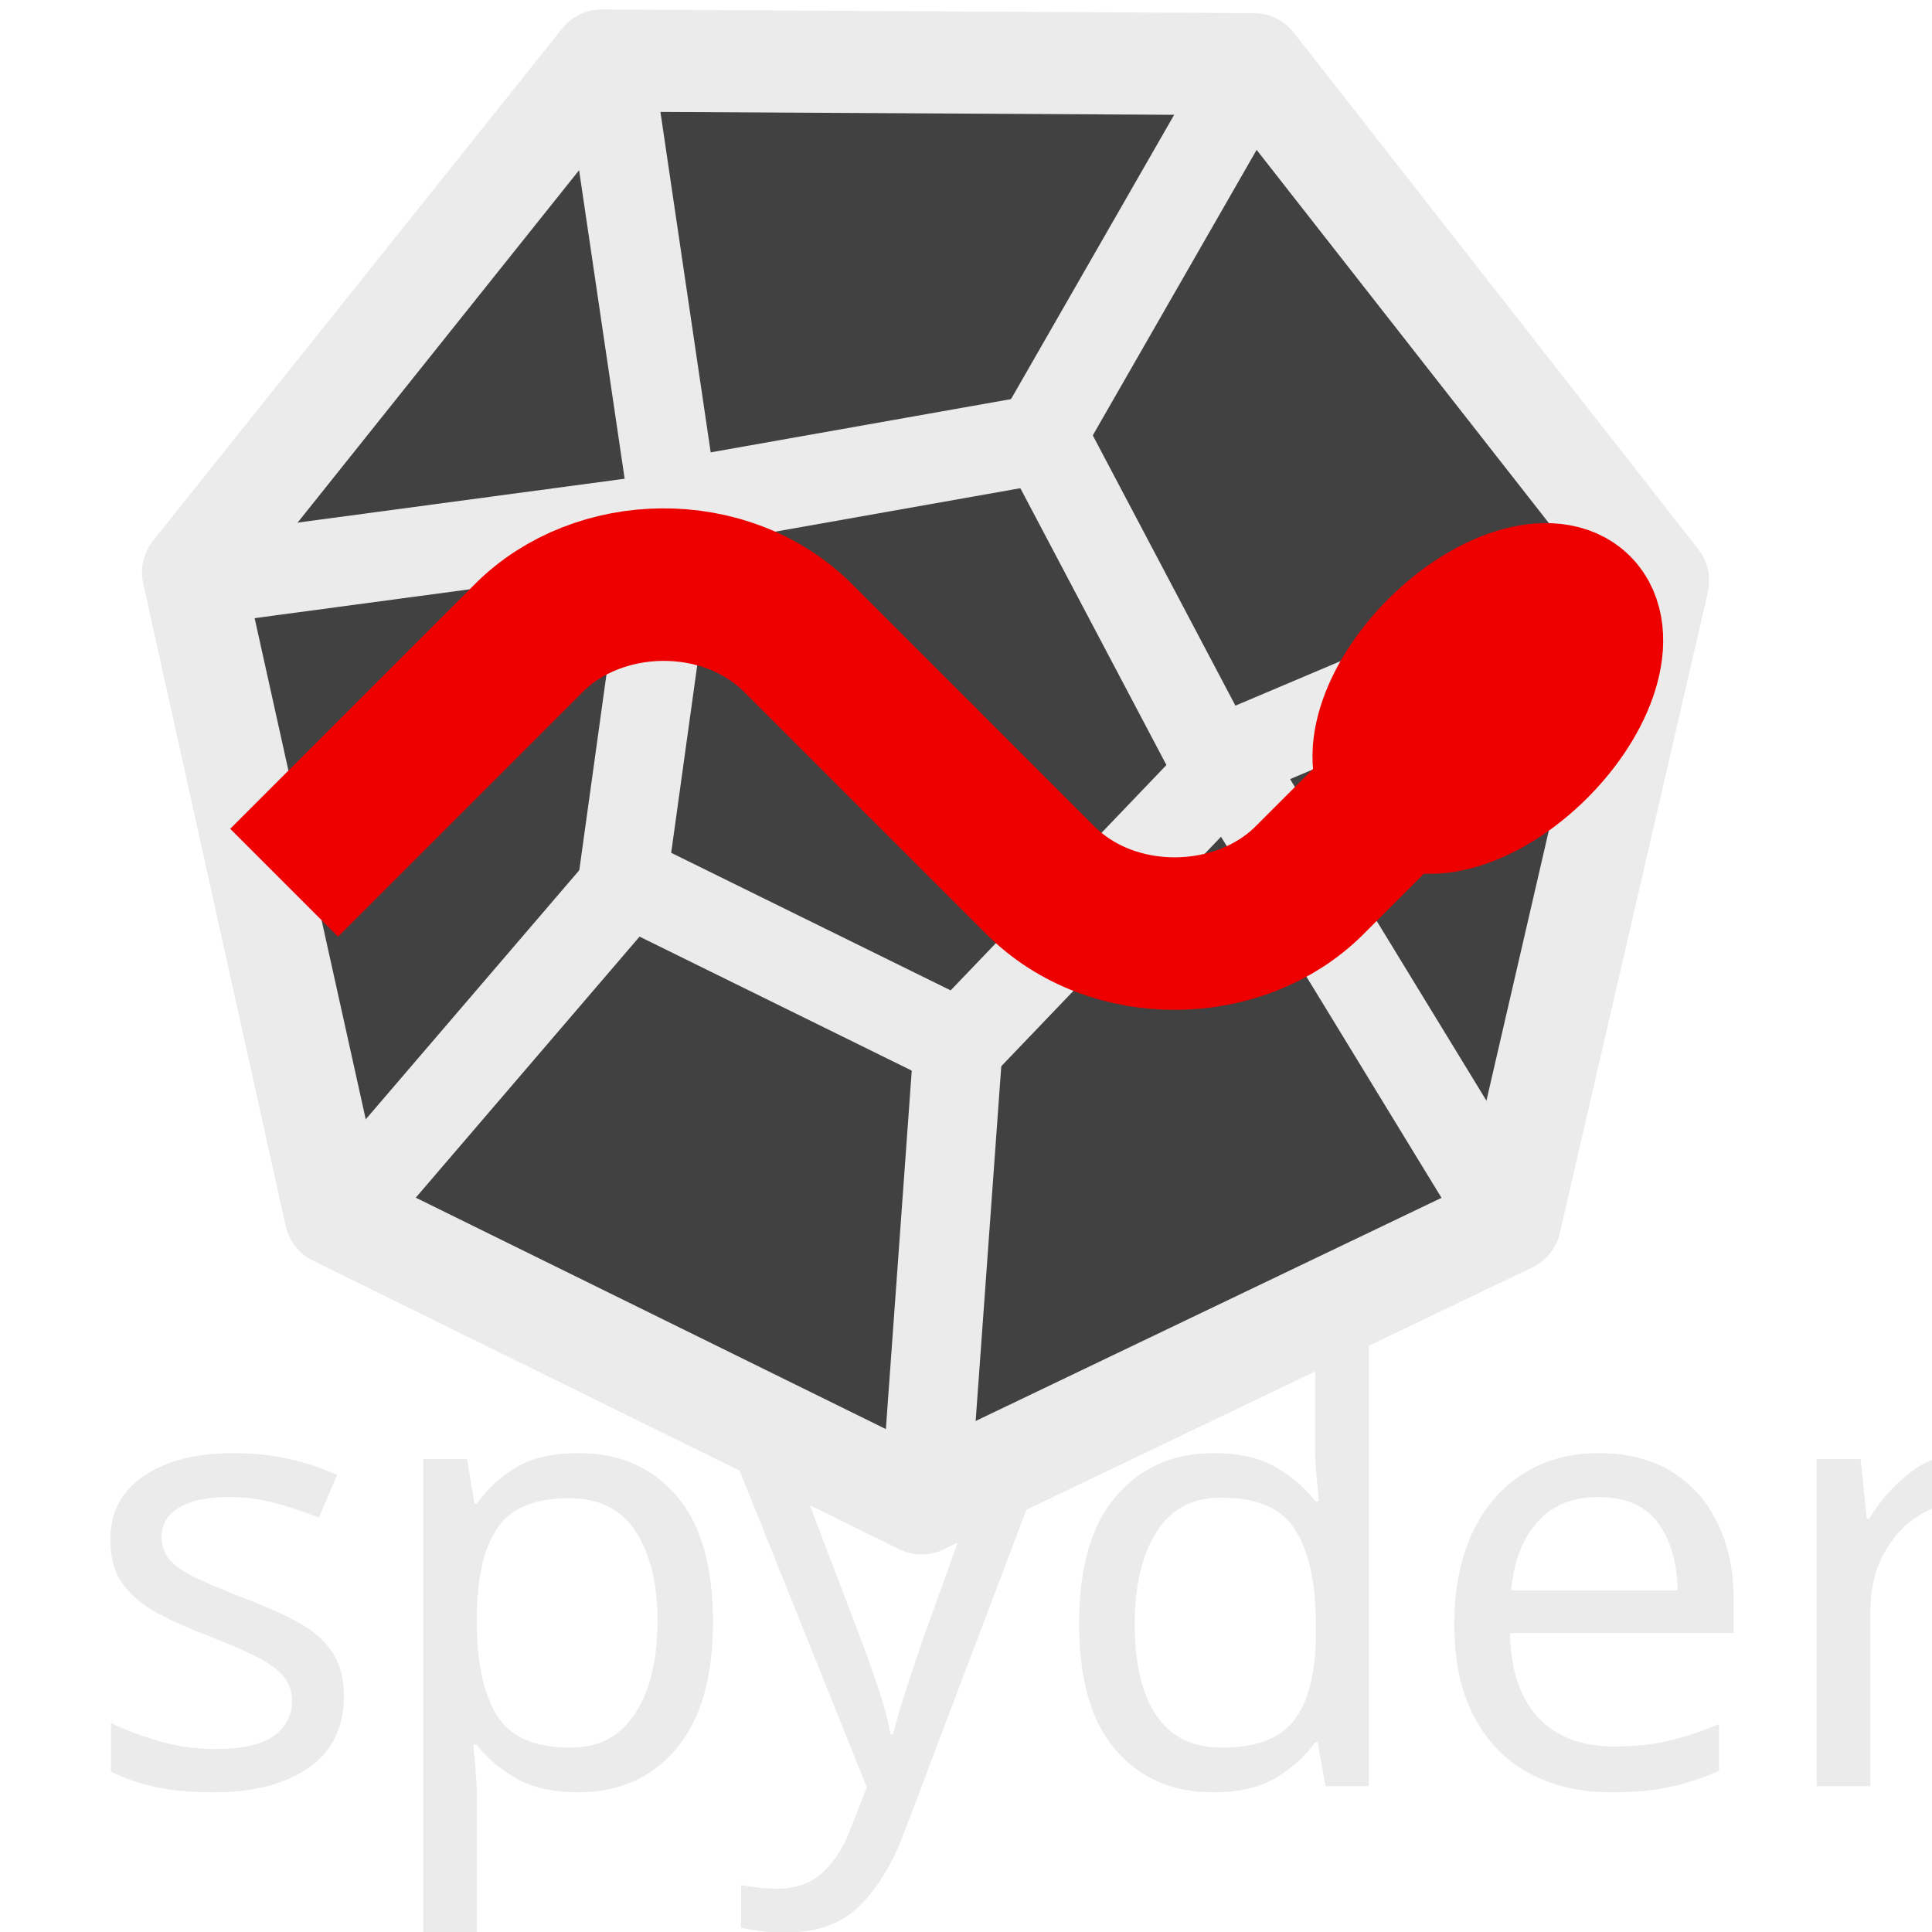
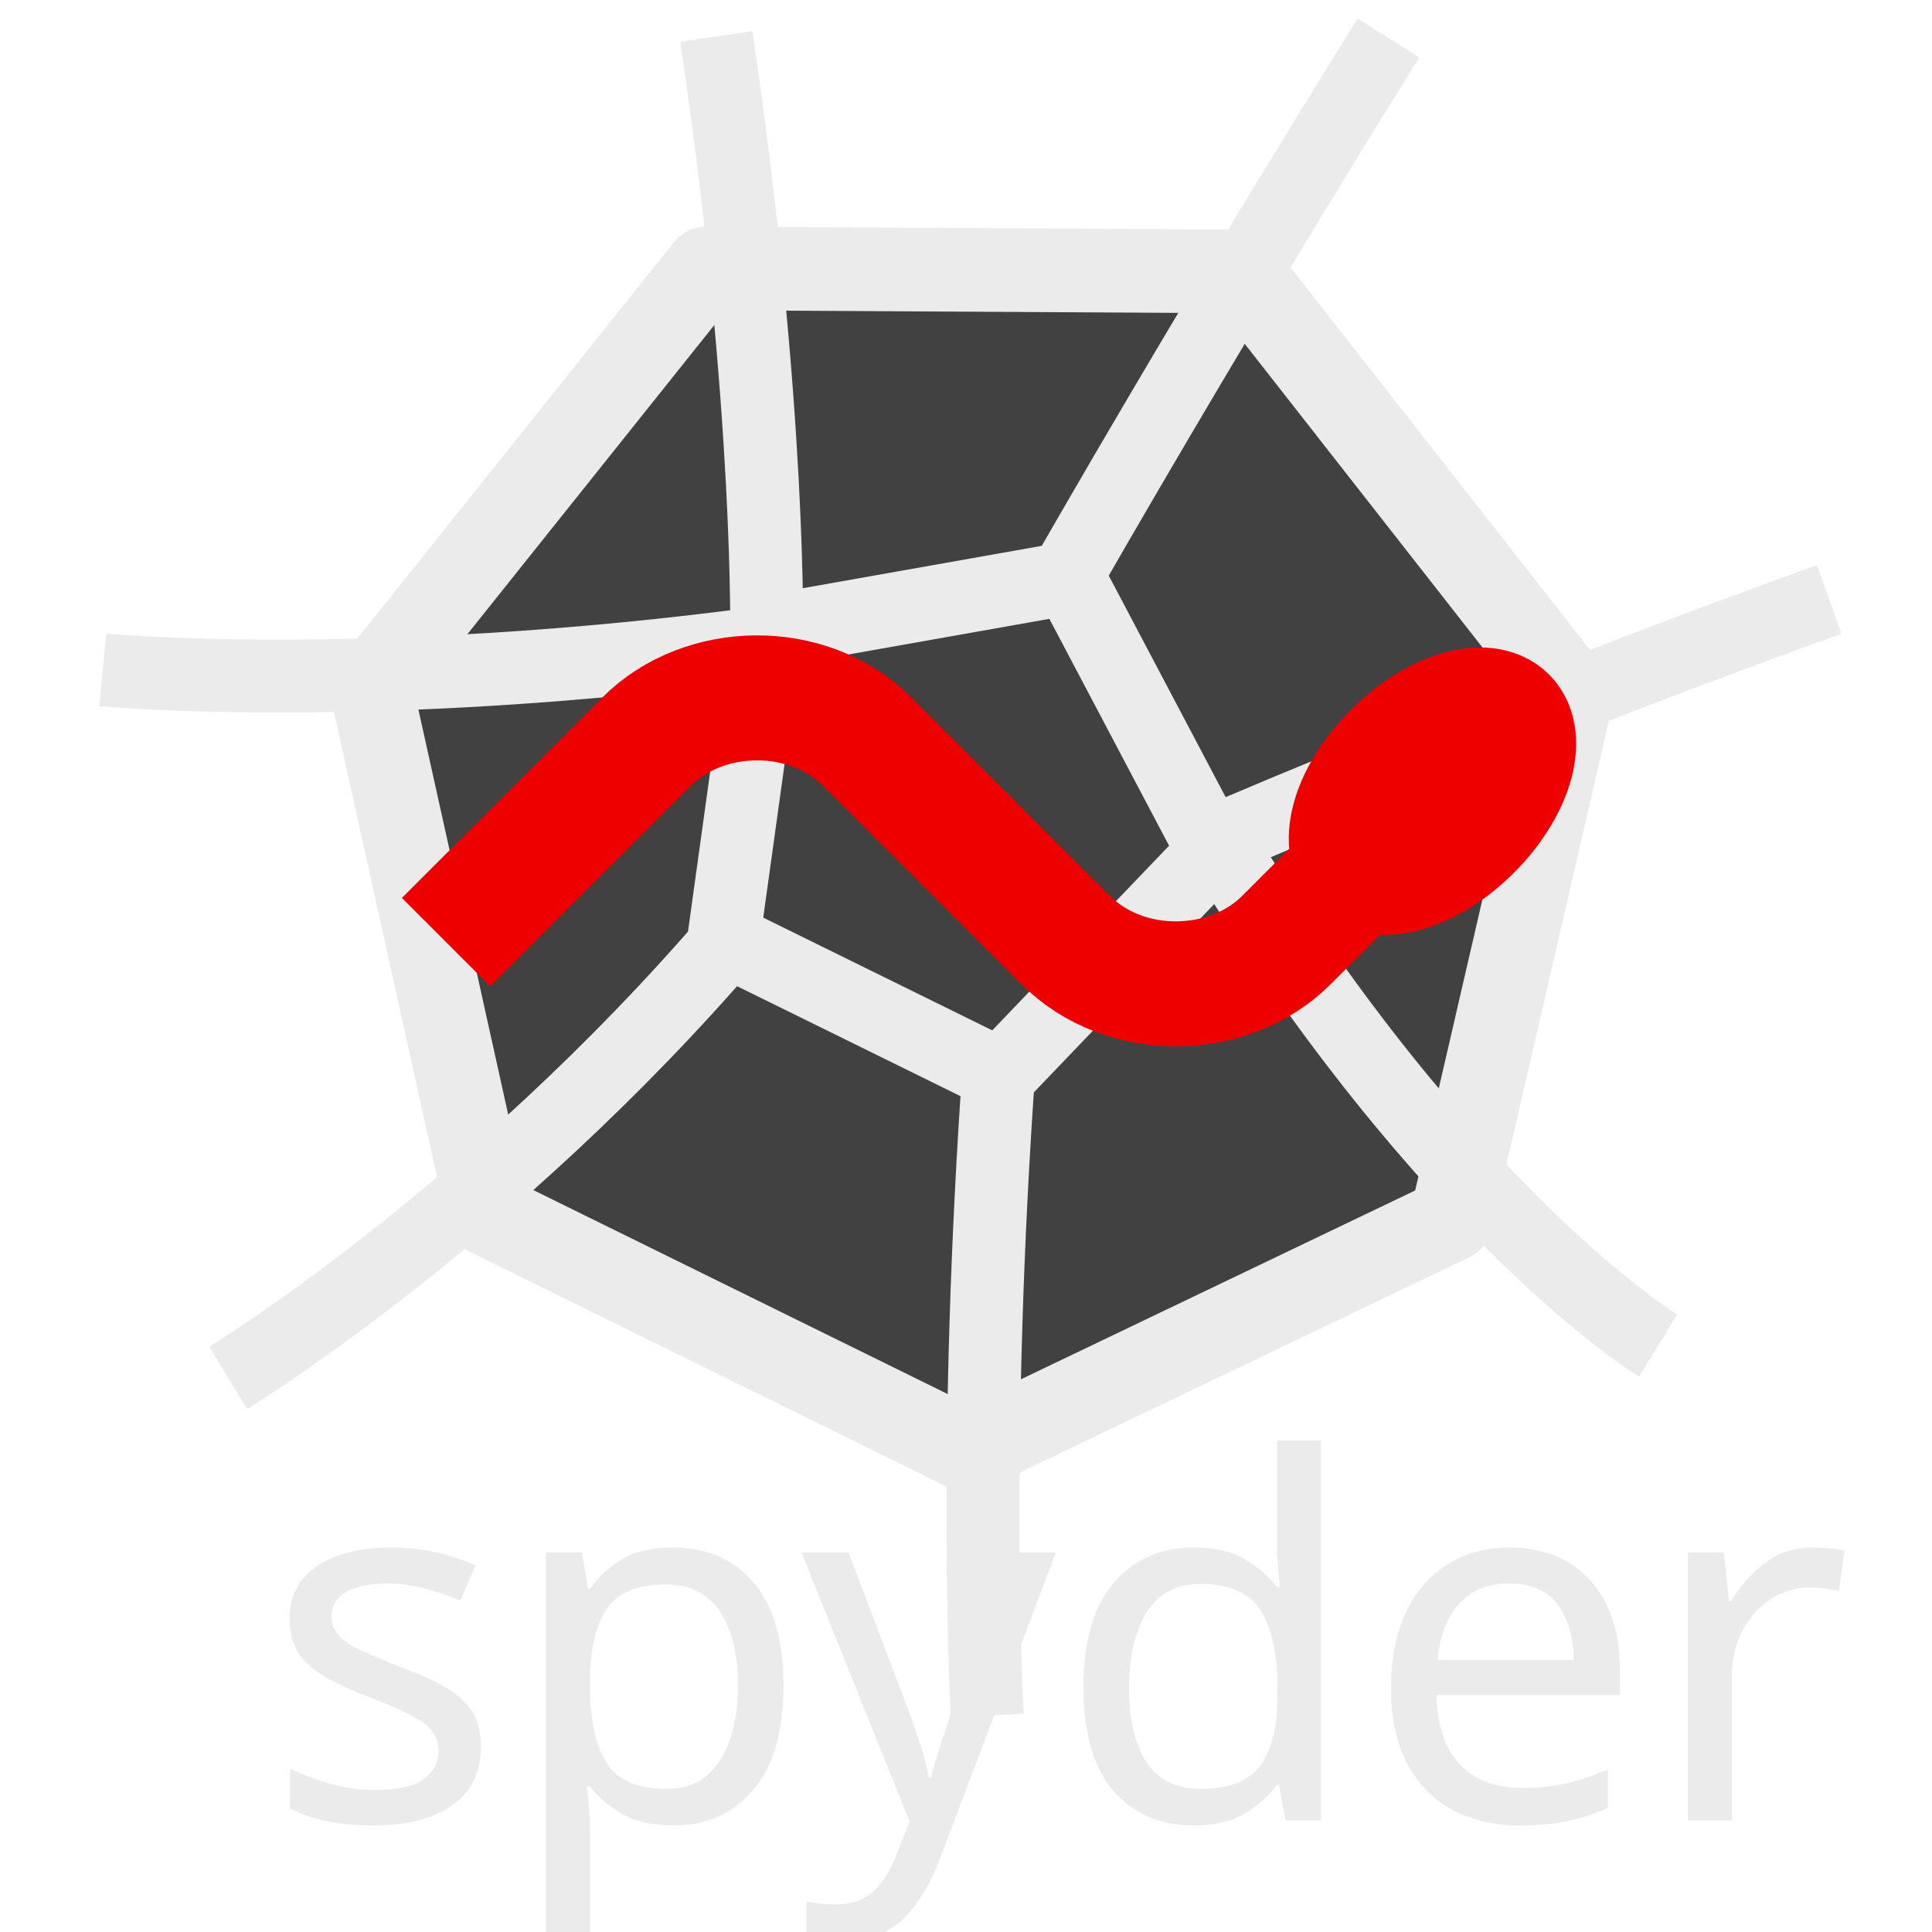
- <svg xmlns="http://www.w3.org/2000/svg" xmlns:xlink="http://www.w3.org/1999/xlink" version="1.0" width="152" height="152" id="svg2">
+ <svg xmlns="http://www.w3.org/2000/svg" xmlns:xlink="http://www.w3.org/1999/xlink" version="1.0" width="185.49" height="185.49" id="svg2">
  <defs id="defs4">
    <linearGradient id="linearGradient3350">
      <stop style="stop-color:#00cb2b;stop-opacity:0.248;" offset="0" id="stop3352" />
      <stop style="stop-color:#00cb2b;stop-opacity:1;" offset="1" id="stop3354" />
    </linearGradient>
    <linearGradient id="linearGradient3342">
      <stop style="stop-color:#005a85;stop-opacity:1;" offset="0" id="stop3344" />
      <stop style="stop-color:#005a85;stop-opacity:0.752;" offset="1" id="stop3346" />
    </linearGradient>
    <linearGradient id="linearGradient3310">
      <stop id="stop3312" offset="0" style="stop-color:#ae0202;stop-opacity:1;" />
      <stop id="stop3314" offset="1" style="stop-color:#e39494;stop-opacity:1;" />
    </linearGradient>
    <linearGradient id="linearGradient2795">
      <stop style="stop-color:#b8b8b8;stop-opacity:0.498" offset="0" id="stop2797" />
      <stop style="stop-color:#7f7f7f;stop-opacity:0" offset="1" id="stop2799" />
    </linearGradient>
    <linearGradient id="linearGradient2787">
      <stop style="stop-color:#7f7f7f;stop-opacity:0.5" offset="0" id="stop2789" />
      <stop style="stop-color:#7f7f7f;stop-opacity:0" offset="1" id="stop2791" />
    </linearGradient>
    <linearGradient id="linearGradient3676">
      <stop style="stop-color:#b2b2b2;stop-opacity:0.5" offset="0" id="stop3678" />
      <stop style="stop-color:#b3b3b3;stop-opacity:0" offset="1" id="stop3680" />
    </linearGradient>
    <linearGradient id="linearGradient3236">
      <stop style="stop-color:#f4f4f4;stop-opacity:1" offset="0" id="stop3244" />
      <stop style="stop-color:#ffffff;stop-opacity:1" offset="1" id="stop3240" />
    </linearGradient>
    <linearGradient id="linearGradient4671">
      <stop style="stop-color:#ffd43b;stop-opacity:1" offset="0" id="stop4673" />
      <stop style="stop-color:#ffe873;stop-opacity:1" offset="1" id="stop4675" />
    </linearGradient>
    <linearGradient id="linearGradient4689">
      <stop style="stop-color:#5a9fd4;stop-opacity:1" offset="0" id="stop4691" />
      <stop style="stop-color:#306998;stop-opacity:1" offset="1" id="stop4693" />
    </linearGradient>
    <linearGradient x1="224.24" y1="144.757" x2="-65.309" y2="144.757" id="linearGradient2987" xlink:href="#linearGradient4671" gradientUnits="userSpaceOnUse" gradientTransform="translate(100.2702,99.61116)" />
    <linearGradient x1="172.942" y1="77.476" x2="26.67" y2="76.313" id="linearGradient2990" xlink:href="#linearGradient4689" gradientUnits="userSpaceOnUse" gradientTransform="translate(100.2702,99.61116)" />
    <linearGradient x1="172.942" y1="77.476" x2="26.67" y2="76.313" id="linearGradient2587" xlink:href="#linearGradient4689" gradientUnits="userSpaceOnUse" gradientTransform="translate(100.2702,99.61116)" />
    <linearGradient x1="224.24" y1="144.757" x2="-65.309" y2="144.757" id="linearGradient2589" xlink:href="#linearGradient4671" gradientUnits="userSpaceOnUse" gradientTransform="translate(100.2702,99.61116)" />
    <linearGradient x1="172.942" y1="77.476" x2="26.67" y2="76.313" id="linearGradient2248" xlink:href="#linearGradient4689" gradientUnits="userSpaceOnUse" gradientTransform="translate(100.2702,99.61116)" />
    <linearGradient x1="224.24" y1="144.757" x2="-65.309" y2="144.757" id="linearGradient2250" xlink:href="#linearGradient4671" gradientUnits="userSpaceOnUse" gradientTransform="translate(100.2702,99.61116)" />
    <linearGradient x1="224.24" y1="144.757" x2="-65.309" y2="144.757" id="linearGradient2255" xlink:href="#linearGradient4671" gradientUnits="userSpaceOnUse" gradientTransform="matrix(0.562541,0,0,0.567972,-11.5974,-7.60954)" />
    <linearGradient x1="172.942" y1="76.176" x2="26.67" y2="76.313" id="linearGradient2258" xlink:href="#linearGradient4689" gradientUnits="userSpaceOnUse" gradientTransform="matrix(0.562541,0,0,0.567972,-11.5974,-7.60954)" />
    <radialGradient cx="61.519" cy="132.286" r="29.037" fx="61.519" fy="132.286" id="radialGradient2801" xlink:href="#linearGradient2795" gradientUnits="userSpaceOnUse" gradientTransform="matrix(1,0,0,0.177966,0,108.7434)" />
    <linearGradient x1="150.961" y1="192.352" x2="112.031" y2="137.273" id="linearGradient1475" xlink:href="#linearGradient4671" gradientUnits="userSpaceOnUse" gradientTransform="matrix(0.562541,0,0,0.567972,-9.399749,-5.305317)" />
    <linearGradient x1="26.649" y1="20.604" x2="135.665" y2="114.398" id="linearGradient1478" xlink:href="#linearGradient4689" gradientUnits="userSpaceOnUse" gradientTransform="matrix(0.562541,0,0,0.567972,-9.399749,-5.305317)" />
    <radialGradient cx="61.519" cy="132.286" r="29.037" fx="61.519" fy="132.286" id="radialGradient1480" xlink:href="#linearGradient2795" gradientUnits="userSpaceOnUse" gradientTransform="matrix(2.382716e-8,-0.296405,1.43676,4.683673e-7,-128.544,150.5202)" />
    <radialGradient xlink:href="#linearGradient2795" id="radialGradient2421" gradientUnits="userSpaceOnUse" gradientTransform="matrix(1.7490565e-8,-0.239947,1.054668,3.7915457e-7,-78.10943,148.8591)" cx="61.519" cy="132.286" fx="61.519" fy="132.286" r="29.037" />
  </defs>
-   <g id="g3546" transform="matrix(0.9975641,-6.9756474e-2,6.9756474e-2,0.9975641,6.869559,3.994102)">
-     <path transform="matrix(0.9451438,0,0,0.9531469,41.48882,15.52041)" d="M 52.906,-8.46 L 83.496,36.406 L 67.49,88.296 L 16.941,108.135 L -30.086,80.983 L -38.179,27.288 L -1.244,-12.518 L 52.906,-8.46 z" id="path2747" style="fill:#414141;fill-opacity:1;stroke:#ebebeb;stroke-width:8.429;stroke-linecap:round;stroke-linejoin:round;stroke-miterlimit:4;stroke-dasharray:none;stroke-opacity:1" />
-     <path transform="matrix(0.401259,0,0,0.4046567,51.75157,39.1134)" d="M 52.906,-8.46 L 82.827,58.743 L 28.159,107.967 L -35.549,71.185 L -20.254,-0.771 L 52.906,-8.46 z" id="path3527" style="fill:#414141;fill-opacity:1;stroke:#ebebeb;stroke-width:17.372;stroke-linecap:round;stroke-linejoin:round;stroke-miterlimit:4;stroke-dasharray:none;stroke-opacity:1" />
-     <path id="path3529" d="M 40.795,3.543 C 43.584,39.805 43.584,39.805 43.584,39.805" style="fill:none;fill-rule:evenodd;stroke:#ebebeb;stroke-width:7;stroke-linecap:butt;stroke-linejoin:miter;stroke-miterlimit:4;stroke-dasharray:none;stroke-opacity:1" />
-     <path id="path3531" d="M 72.175,36.319 C 91.352,7.727 91.352,7.727 91.352,7.727" style="fill:none;fill-rule:evenodd;stroke:#ebebeb;stroke-width:7;stroke-linecap:butt;stroke-linejoin:miter;stroke-miterlimit:4;stroke-dasharray:none;stroke-opacity:1" />
-     <path id="path3533" d="M 119.943,49.917 C 119.943,49.917 119.943,49.917 85.425,61.772 C 104.951,99.428 104.951,99.428 104.951,99.428" style="fill:none;fill-rule:evenodd;stroke:#ebebeb;stroke-width:7;stroke-linecap:butt;stroke-linejoin:miter;stroke-miterlimit:4;stroke-dasharray:none;stroke-opacity:1" />
-     <path id="path3535" d="M 63.11,81.297 C 57.88,117.908 57.88,117.908 57.88,117.908" style="fill:none;fill-rule:evenodd;stroke:#ebebeb;stroke-width:7;stroke-linecap:butt;stroke-linejoin:miter;stroke-miterlimit:4;stroke-dasharray:none;stroke-opacity:1" />
-     <path id="path3537" d="M 38.354,67.699 C 13.25,93.152 13.25,93.152 13.25,93.152" style="fill:none;fill-rule:evenodd;stroke:#ebebeb;stroke-width:7;stroke-linecap:butt;stroke-linejoin:miter;stroke-miterlimit:4;stroke-dasharray:none;stroke-opacity:1" />
-     <path id="path3539" d="M 43.584,39.805 C 5.23,42.246 5.23,42.246 5.23,42.246" style="fill:none;fill-rule:evenodd;stroke:#ebebeb;stroke-width:7;stroke-linecap:butt;stroke-linejoin:miter;stroke-miterlimit:4;stroke-dasharray:none;stroke-opacity:1" />
+   <g id="g2507" transform="translate(6.365943,0)">
+     <path transform="matrix(0.9428415,-6.5929899e-2,6.6488167e-2,0.9508251,63.44722,37.58896)" d="M 52.906,-8.46 L 83.496,36.406 L 67.49,88.296 L 16.941,108.135 L -30.086,80.983 L -38.179,27.288 L -1.244,-12.518 L 52.906,-8.46 z" id="path2747" style="fill:#414141;fill-opacity:1;stroke:#ebebeb;stroke-width:8.429;stroke-linecap:round;stroke-linejoin:round;stroke-miterlimit:4;stroke-dasharray:none;stroke-opacity:1" />
+     <path transform="matrix(0.4002816,-2.7990413e-2,2.8227425e-2,0.403671,75.33073,60.40859)" d="M 52.906,-8.46 L 82.827,58.743 L 28.159,107.967 L -35.549,71.185 L -20.254,-0.771 L 52.906,-8.46 z" id="path3527" style="fill:#414141;fill-opacity:1;stroke:#ebebeb;stroke-width:17.372;stroke-linecap:round;stroke-linejoin:round;stroke-miterlimit:4;stroke-dasharray:none;stroke-opacity:1" />
+     <path id="path3529" d="M 62.412,3.5 C 67.725,39.479 67.231,61.668 67.231,61.668" style="fill:none;fill-rule:evenodd;stroke:#ebebeb;stroke-width:7;stroke-linecap:butt;stroke-linejoin:miter;stroke-miterlimit:4;stroke-dasharray:none;stroke-opacity:1" />
+     <path id="path3531" d="M 95.51,56.196 C 112.646,26.337 126.945,3.654 126.945,3.654" style="fill:none;fill-rule:evenodd;stroke:#ebebeb;stroke-width:7;stroke-linecap:butt;stroke-linejoin:miter;stroke-miterlimit:4;stroke-dasharray:none;stroke-opacity:1" />
+     <path id="path3533" d="M 169.258,57.553 C 169.258,57.553 144.11,66.429 110.503,80.663 C 132.607,116.866 152.824,129.193 152.824,129.193" style="fill:none;fill-rule:evenodd;stroke:#ebebeb;stroke-width:7;stroke-linecap:butt;stroke-linejoin:miter;stroke-miterlimit:4;stroke-dasharray:none;stroke-opacity:1" />
+     <path id="path3535" d="M 89.604,101.697 C 86.94,138.584 88.42,164.718 88.42,164.718" style="fill:none;fill-rule:evenodd;stroke:#ebebeb;stroke-width:7;stroke-linecap:butt;stroke-linejoin:miter;stroke-miterlimit:4;stroke-dasharray:none;stroke-opacity:1" />
+     <path id="path3537" d="M 63.96,89.859 C 40.692,117.002 15.544,132.288 15.544,132.288" style="fill:none;fill-rule:evenodd;stroke:#ebebeb;stroke-width:7;stroke-linecap:butt;stroke-linejoin:miter;stroke-miterlimit:4;stroke-dasharray:none;stroke-opacity:1" />
+     <path id="path3539" d="M 67.231,61.668 C 29.141,66.779 3.5,64.313 3.5,64.313" style="fill:none;fill-rule:evenodd;stroke:#ebebeb;stroke-width:7;stroke-linecap:butt;stroke-linejoin:miter;stroke-miterlimit:4;stroke-dasharray:none;stroke-opacity:1" />
+     <g transform="translate(25.0849,20.46369)" id="g3541">
+       <path id="path2473" d="M 11.376,69.99 L 30.638,50.728 C 36.094,45.271 46.075,45.001 51.832,50.758 L 61.704,60.63" style="fill:none;fill-opacity:1;fill-rule:evenodd;stroke:#ee0000;stroke-width:12;stroke-linecap:butt;stroke-linejoin:miter;stroke-miterlimit:4;stroke-dasharray:none;stroke-opacity:1" />
+       <path id="path3290" d="M 111.304,50.543 L 92.041,69.805 C 86.585,75.261 76.604,75.532 70.847,69.774 L 60.975,59.902" style="fill:none;fill-opacity:1;fill-rule:evenodd;stroke:#ee0000;stroke-width:12;stroke-linecap:butt;stroke-linejoin:miter;stroke-miterlimit:4;stroke-dasharray:none;stroke-opacity:1" />
+       <path transform="matrix(0.6055665,0.6055665,-0.6286135,0.6286135,75.90029,-31.30135)" d="M 102.51,45.035 A 5.927,10.809 0 1 1 90.655,45.035 A 5.927,10.809 0 1 1 102.51,45.035 z" id="path3340" style="fill:#ff0000;fill-opacity:1;stroke:#ee0000;stroke-width:14;stroke-linecap:round;stroke-linejoin:round;stroke-miterlimit:4;stroke-dasharray:none;stroke-opacity:1" />
+     </g>
+     <text id="text2451" y="174.779" x="18.984" style="font-size:56px;font-style:normal;font-variant:normal;font-weight:normal;font-stretch:normal;text-align:start;line-height:125%;writing-mode:lr-tb;text-anchor:start;fill:#ebebeb;fill-opacity:1;stroke:none;stroke-width:1px;stroke-linecap:butt;stroke-linejoin:miter;stroke-opacity:1;font-family:Candara;-inkscape-font-specification:Candara" xml:space="preserve">
+       <tspan style="font-size:48px;fill:#ebebeb;fill-opacity:1" y="174.779" x="18.984" id="tspan2453">spyder</tspan>
+     </text>
  </g>
-   <g id="g3541" transform="translate(10.97765,-0.5426777)">
-     <path style="fill:none;fill-opacity:1;fill-rule:evenodd;stroke:#ee0000;stroke-width:12;stroke-linecap:butt;stroke-linejoin:miter;stroke-miterlimit:4;stroke-dasharray:none;stroke-opacity:1" d="M 11.376,69.99 L 30.638,50.728 C 36.094,45.271 46.075,45.001 51.832,50.758 L 61.704,60.63" id="path2473" />
-     <path style="fill:none;fill-opacity:1;fill-rule:evenodd;stroke:#ee0000;stroke-width:12;stroke-linecap:butt;stroke-linejoin:miter;stroke-miterlimit:4;stroke-dasharray:none;stroke-opacity:1" d="M 111.304,50.543 L 92.041,69.805 C 86.585,75.261 76.604,75.532 70.847,69.774 L 60.975,59.902" id="path3290" />
-     <path style="fill:#ff0000;fill-opacity:1;stroke:#ee0000;stroke-width:14;stroke-linecap:round;stroke-linejoin:round;stroke-miterlimit:4;stroke-dasharray:none;stroke-opacity:1" id="path3340" d="M 102.51,45.035 A 5.927,10.809 0 1 1 90.655,45.035 A 5.927,10.809 0 1 1 102.51,45.035 z" transform="matrix(0.6055665,0.6055665,-0.6286135,0.6286135,75.90029,-31.30135)" />
-   </g>
-   <text xml:space="preserve" style="font-size:56px;font-style:normal;font-variant:normal;font-weight:normal;font-stretch:normal;text-align:start;line-height:125%;writing-mode:lr-tb;text-anchor:start;fill:#ebebeb;fill-opacity:1;stroke:none;stroke-width:1px;stroke-linecap:butt;stroke-linejoin:miter;stroke-opacity:1;font-family:Candara;-inkscape-font-specification:Candara" x="6.227" y="140.527" id="text2451">
-     <tspan id="tspan2453" x="6.227" y="140.527" style="font-size:48px;fill:#ebebeb;fill-opacity:1">spyder</tspan>
-   </text>
</svg>
